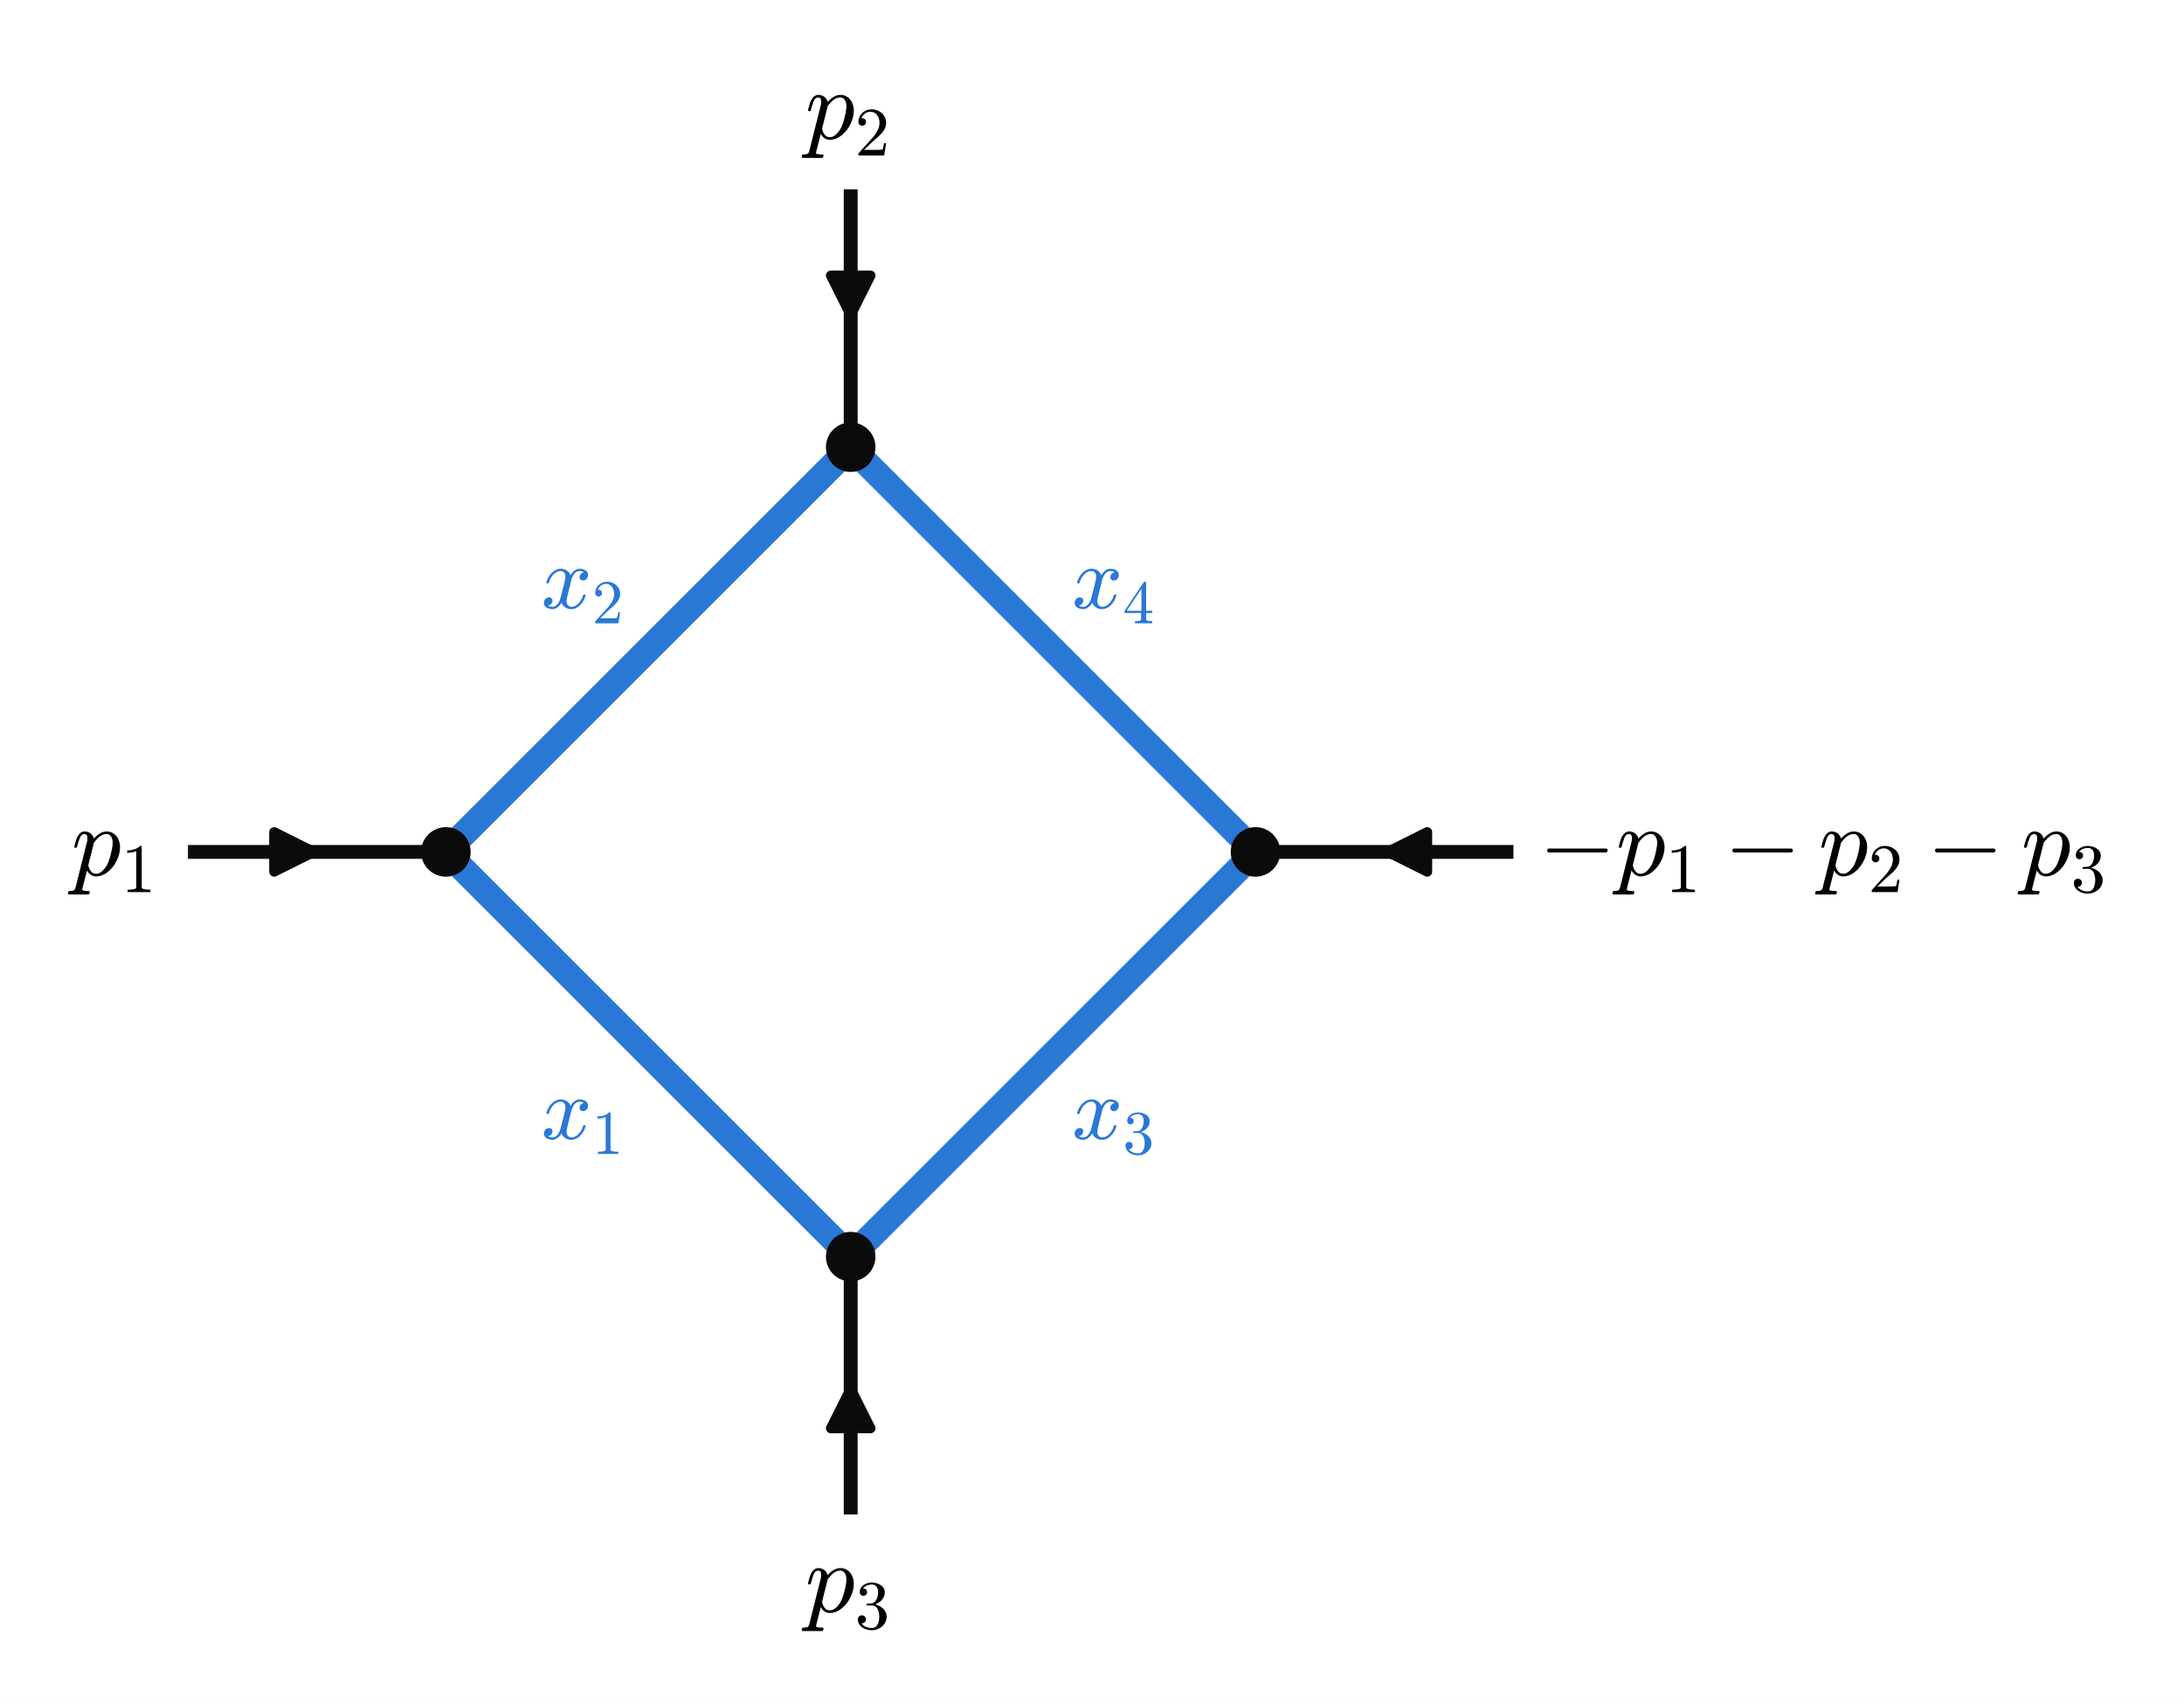
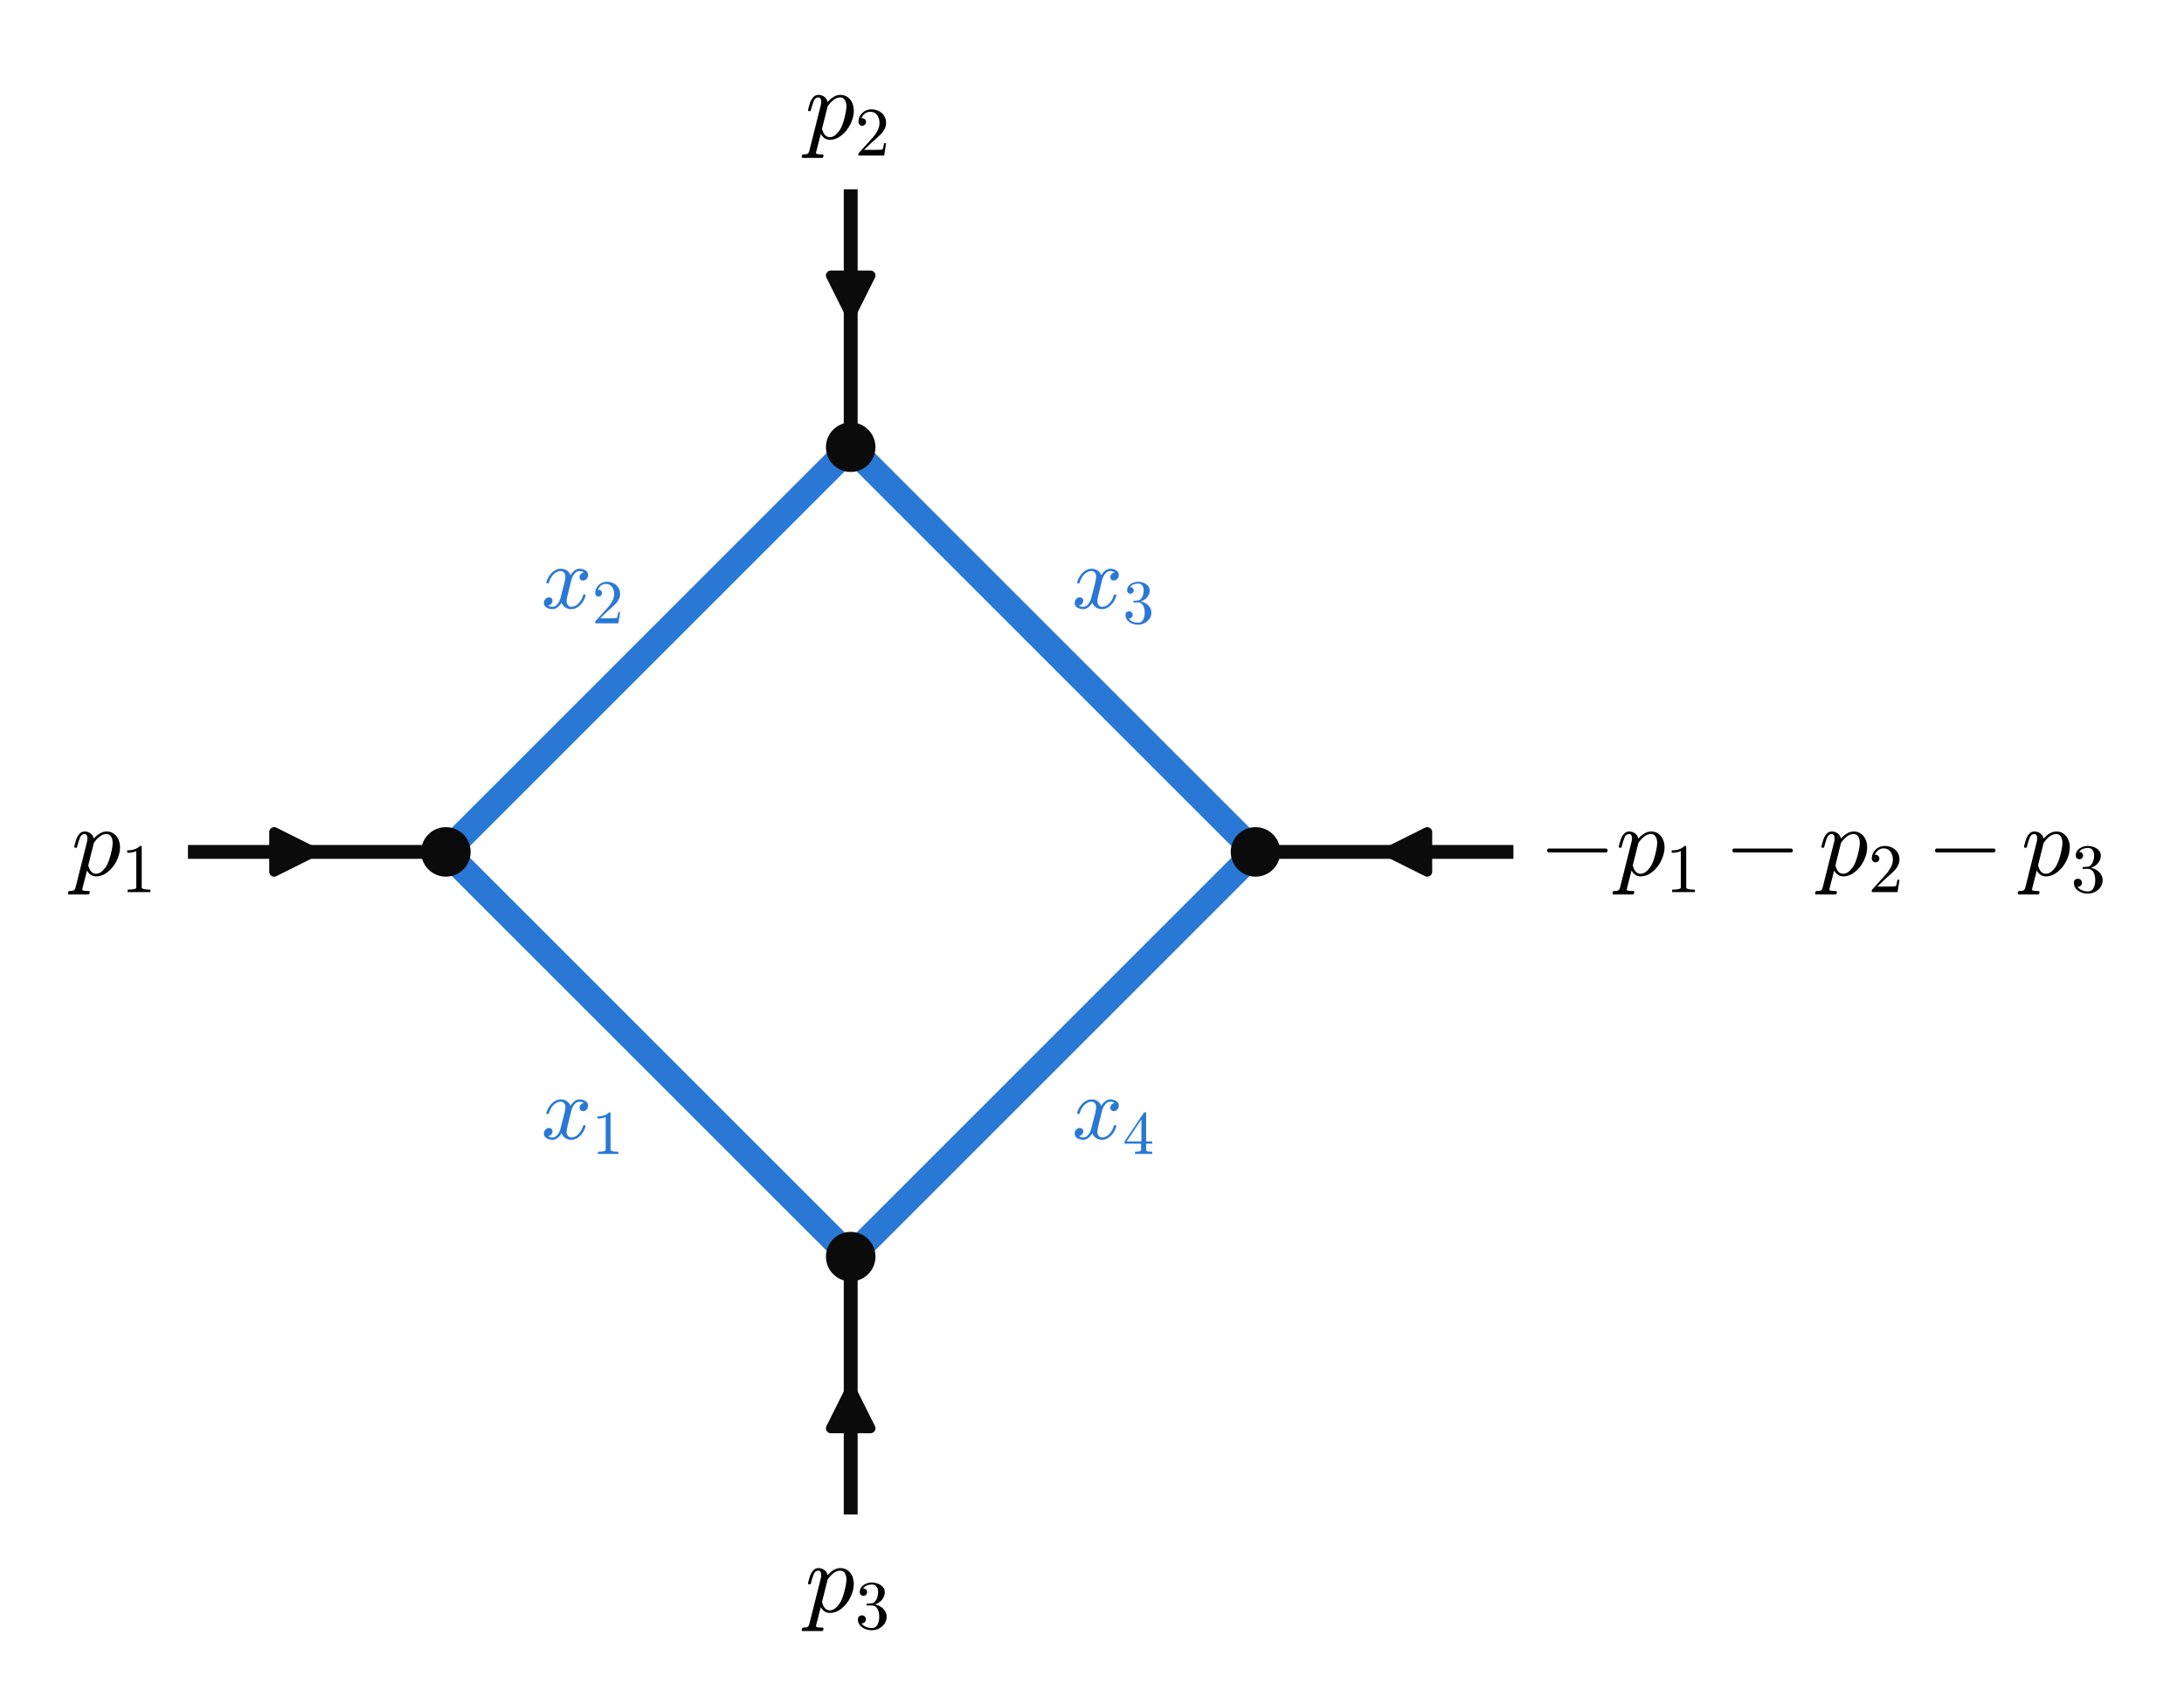
<svg xmlns="http://www.w3.org/2000/svg" xmlns:xlink="http://www.w3.org/1999/xlink" width="220.392pt" height="171.974pt" viewBox="0 0 220.392 171.974" version="1.1">
  <defs>
    <style type="text/css">*{stroke-linejoin: round; stroke-linecap: butt}</style>
  </defs>
  <g id="figure_1">
    <g id="patch_1">
      <path d="M 0 171.974  L 220.392 171.974  L 220.392 0  L 0 0  z " style="fill: #ffffff" />
    </g>
    <g id="axes_1">
      <g id="patch_2">
-         <path d="M 28.611 85.987  Q 30.698 85.987 31.667 85.987  " clip-path="url(#p7780bdc0dc)" style="fill: none; stroke: #0b0b0b; stroke-linecap: round" />
-         <path d="M 27.667 83.987  L 31.667 85.987  L 27.667 87.987  z " clip-path="url(#p7780bdc0dc)" style="fill: #0b0b0b; stroke: #0b0b0b; stroke-linecap: round" />
+         <path d="M 28.611 85.987  Q 30.698 85.987 31.667 85.987  " clip-path="url(#p9cc32f3781)" style="fill: none; stroke: #0b0b0b; stroke-linecap: round" />
+         <path d="M 27.667 83.987  L 31.667 85.987  L 27.667 87.987  z " clip-path="url(#p9cc32f3781)" style="fill: #0b0b0b; stroke: #0b0b0b; stroke-linecap: round" />
      </g>
      <g id="patch_3">
-         <path d="M 85.846 28.752  Q 85.846 30.839 85.846 31.808  " clip-path="url(#p7780bdc0dc)" style="fill: none; stroke: #0b0b0b; stroke-linecap: round" />
-         <path d="M 87.846 27.808  L 85.846 31.808  L 83.846 27.808  z " clip-path="url(#p7780bdc0dc)" style="fill: #0b0b0b; stroke: #0b0b0b; stroke-linecap: round" />
+         <path d="M 85.846 28.752  Q 85.846 30.839 85.846 31.808  " clip-path="url(#p9cc32f3781)" style="fill: none; stroke: #0b0b0b; stroke-linecap: round" />
+         <path d="M 87.846 27.808  L 85.846 31.808  L 83.846 27.808  z " clip-path="url(#p9cc32f3781)" style="fill: #0b0b0b; stroke: #0b0b0b; stroke-linecap: round" />
      </g>
      <g id="patch_4">
-         <path d="M 85.846 143.222  Q 85.846 141.135 85.846 140.166  " clip-path="url(#p7780bdc0dc)" style="fill: none; stroke: #0b0b0b; stroke-linecap: round" />
-         <path d="M 83.846 144.166  L 85.846 140.166  L 87.846 144.166  z " clip-path="url(#p7780bdc0dc)" style="fill: #0b0b0b; stroke: #0b0b0b; stroke-linecap: round" />
+         <path d="M 85.846 143.222  Q 85.846 141.135 85.846 140.166  " clip-path="url(#p9cc32f3781)" style="fill: none; stroke: #0b0b0b; stroke-linecap: round" />
+         <path d="M 83.846 144.166  L 85.846 140.166  L 87.846 144.166  z " clip-path="url(#p9cc32f3781)" style="fill: #0b0b0b; stroke: #0b0b0b; stroke-linecap: round" />
      </g>
      <g id="patch_5">
-         <path d="M 143.081 85.987  Q 140.994 85.987 140.025 85.987  " clip-path="url(#p7780bdc0dc)" style="fill: none; stroke: #0b0b0b; stroke-linecap: round" />
-         <path d="M 144.025 87.987  L 140.025 85.987  L 144.025 83.987  z " clip-path="url(#p7780bdc0dc)" style="fill: #0b0b0b; stroke: #0b0b0b; stroke-linecap: round" />
+         <path d="M 143.081 85.987  Q 140.994 85.987 140.025 85.987  " clip-path="url(#p9cc32f3781)" style="fill: none; stroke: #0b0b0b; stroke-linecap: round" />
+         <path d="M 144.025 87.987  L 140.025 85.987  L 144.025 83.987  z " clip-path="url(#p9cc32f3781)" style="fill: #0b0b0b; stroke: #0b0b0b; stroke-linecap: round" />
      </g>
      <g id="line2d_1">
-         <path d="M 44.995 85.987  L 45.688 86.679  L 46.38 87.372  L 47.073 88.064  L 47.765 88.757  L 48.457 89.449  L 49.15 90.141  L 49.842 90.834  L 50.534 91.526  L 51.227 92.218  L 51.919 92.911  L 52.612 93.603  L 53.304 94.296  L 53.996 94.988  L 54.689 95.68  L 55.381 96.373  L 56.073 97.065  L 56.766 97.758  L 57.458 98.45  L 58.151 99.142  L 58.843 99.835  L 59.535 100.527  L 60.228 101.219  L 60.92 101.912  L 61.613 102.604  L 62.305 103.297  L 62.997 103.989  L 63.69 104.681  L 64.382 105.374  L 65.074 106.066  L 65.767 106.758  L 66.459 107.451  L 67.152 108.143  L 67.844 108.836  L 68.536 109.528  L 69.229 110.22  L 69.921 110.913  L 70.613 111.605  L 71.306 112.298  L 71.998 112.99  L 72.691 113.682  L 73.383 114.375  L 74.075 115.067  L 74.768 115.759  L 75.46 116.452  L 76.153 117.144  L 76.845 117.837  L 77.537 118.529  L 78.23 119.221  L 78.922 119.914  L 79.614 120.606  L 80.307 121.298  L 80.999 121.991  L 81.692 122.683  L 82.384 123.376  L 83.076 124.068  L 83.769 124.76  L 84.461 125.453  L 85.154 126.145  L 85.846 126.838  " clip-path="url(#p7780bdc0dc)" style="fill: none; stroke: #2a78d6; stroke-width: 2.6; stroke-linecap: round" />
+         <path d="M 44.995 85.987  L 45.688 86.679  L 46.38 87.372  L 47.073 88.064  L 47.765 88.757  L 48.457 89.449  L 49.15 90.141  L 49.842 90.834  L 50.534 91.526  L 51.227 92.218  L 51.919 92.911  L 52.612 93.603  L 53.304 94.296  L 53.996 94.988  L 54.689 95.68  L 55.381 96.373  L 56.073 97.065  L 56.766 97.758  L 57.458 98.45  L 58.151 99.142  L 58.843 99.835  L 59.535 100.527  L 60.228 101.219  L 60.92 101.912  L 61.613 102.604  L 62.305 103.297  L 62.997 103.989  L 63.69 104.681  L 64.382 105.374  L 65.074 106.066  L 65.767 106.758  L 66.459 107.451  L 67.152 108.143  L 67.844 108.836  L 68.536 109.528  L 69.229 110.22  L 69.921 110.913  L 70.613 111.605  L 71.306 112.298  L 71.998 112.99  L 72.691 113.682  L 73.383 114.375  L 74.075 115.067  L 74.768 115.759  L 75.46 116.452  L 76.153 117.144  L 76.845 117.837  L 77.537 118.529  L 78.23 119.221  L 78.922 119.914  L 79.614 120.606  L 80.307 121.298  L 80.999 121.991  L 81.692 122.683  L 82.384 123.376  L 83.076 124.068  L 83.769 124.76  L 84.461 125.453  L 85.154 126.145  L 85.846 126.838  " clip-path="url(#p9cc32f3781)" style="fill: none; stroke: #2a78d6; stroke-width: 2.6; stroke-linecap: round" />
      </g>
      <g id="line2d_2">
-         <path d="M 85.846 45.136  L 85.154 45.829  L 84.461 46.521  L 83.769 47.214  L 83.076 47.906  L 82.384 48.598  L 81.692 49.291  L 80.999 49.983  L 80.307 50.676  L 79.614 51.368  L 78.922 52.06  L 78.23 52.753  L 77.537 53.445  L 76.845 54.137  L 76.153 54.83  L 75.46 55.522  L 74.768 56.215  L 74.075 56.907  L 73.383 57.599  L 72.691 58.292  L 71.998 58.984  L 71.306 59.677  L 70.613 60.369  L 69.921 61.061  L 69.229 61.754  L 68.536 62.446  L 67.844 63.138  L 67.152 63.831  L 66.459 64.523  L 65.767 65.216  L 65.074 65.908  L 64.382 66.6  L 63.69 67.293  L 62.997 67.985  L 62.305 68.677  L 61.613 69.37  L 60.92 70.062  L 60.228 70.755  L 59.535 71.447  L 58.843 72.139  L 58.151 72.832  L 57.458 73.524  L 56.766 74.217  L 56.073 74.909  L 55.381 75.601  L 54.689 76.294  L 53.996 76.986  L 53.304 77.678  L 52.612 78.371  L 51.919 79.063  L 51.227 79.756  L 50.534 80.448  L 49.842 81.14  L 49.15 81.833  L 48.457 82.525  L 47.765 83.217  L 47.073 83.91  L 46.38 84.602  L 45.688 85.295  L 44.995 85.987  " clip-path="url(#p7780bdc0dc)" style="fill: none; stroke: #2a78d6; stroke-width: 2.6; stroke-linecap: round" />
+         <path d="M 85.846 45.136  L 85.154 45.829  L 84.461 46.521  L 83.769 47.214  L 83.076 47.906  L 82.384 48.598  L 81.692 49.291  L 80.999 49.983  L 80.307 50.676  L 79.614 51.368  L 78.922 52.06  L 78.23 52.753  L 77.537 53.445  L 76.845 54.137  L 76.153 54.83  L 75.46 55.522  L 74.768 56.215  L 74.075 56.907  L 73.383 57.599  L 72.691 58.292  L 71.998 58.984  L 71.306 59.677  L 70.613 60.369  L 69.921 61.061  L 69.229 61.754  L 68.536 62.446  L 67.844 63.138  L 67.152 63.831  L 66.459 64.523  L 65.767 65.216  L 65.074 65.908  L 64.382 66.6  L 63.69 67.293  L 62.997 67.985  L 62.305 68.677  L 61.613 69.37  L 60.92 70.062  L 60.228 70.755  L 59.535 71.447  L 58.843 72.139  L 58.151 72.832  L 57.458 73.524  L 56.766 74.217  L 56.073 74.909  L 55.381 75.601  L 54.689 76.294  L 53.996 76.986  L 53.304 77.678  L 52.612 78.371  L 51.919 79.063  L 51.227 79.756  L 50.534 80.448  L 49.842 81.14  L 49.15 81.833  L 48.457 82.525  L 47.765 83.217  L 47.073 83.91  L 46.38 84.602  L 45.688 85.295  L 44.995 85.987  " clip-path="url(#p9cc32f3781)" style="fill: none; stroke: #2a78d6; stroke-width: 2.6; stroke-linecap: round" />
      </g>
      <g id="line2d_3">
-         <path d="M 126.696 85.987  L 126.004 86.679  L 125.312 87.372  L 124.619 88.064  L 123.927 88.757  L 123.235 89.449  L 122.542 90.141  L 121.85 90.834  L 121.157 91.526  L 120.465 92.218  L 119.773 92.911  L 119.08 93.603  L 118.388 94.296  L 117.695 94.988  L 117.003 95.68  L 116.311 96.373  L 115.618 97.065  L 114.926 97.758  L 114.234 98.45  L 113.541 99.142  L 112.849 99.835  L 112.156 100.527  L 111.464 101.219  L 110.772 101.912  L 110.079 102.604  L 109.387 103.297  L 108.694 103.989  L 108.002 104.681  L 107.31 105.374  L 106.617 106.066  L 105.925 106.758  L 105.233 107.451  L 104.54 108.143  L 103.848 108.836  L 103.155 109.528  L 102.463 110.22  L 101.771 110.913  L 101.078 111.605  L 100.386 112.298  L 99.694 112.99  L 99.001 113.682  L 98.309 114.375  L 97.616 115.067  L 96.924 115.759  L 96.232 116.452  L 95.539 117.144  L 94.847 117.837  L 94.154 118.529  L 93.462 119.221  L 92.77 119.914  L 92.077 120.606  L 91.385 121.298  L 90.693 121.991  L 90 122.683  L 89.308 123.376  L 88.615 124.068  L 87.923 124.76  L 87.231 125.453  L 86.538 126.145  L 85.846 126.838  " clip-path="url(#p7780bdc0dc)" style="fill: none; stroke: #2a78d6; stroke-width: 2.6; stroke-linecap: round" />
+         <path d="M 85.846 45.136  L 86.538 45.829  L 87.231 46.521  L 87.923 47.214  L 88.615 47.906  L 89.308 48.598  L 90 49.291  L 90.693 49.983  L 91.385 50.676  L 92.077 51.368  L 92.77 52.06  L 93.462 52.753  L 94.154 53.445  L 94.847 54.137  L 95.539 54.83  L 96.232 55.522  L 96.924 56.215  L 97.616 56.907  L 98.309 57.599  L 99.001 58.292  L 99.694 58.984  L 100.386 59.677  L 101.078 60.369  L 101.771 61.061  L 102.463 61.754  L 103.155 62.446  L 103.848 63.138  L 104.54 63.831  L 105.233 64.523  L 105.925 65.216  L 106.617 65.908  L 107.31 66.6  L 108.002 67.293  L 108.694 67.985  L 109.387 68.677  L 110.079 69.37  L 110.772 70.062  L 111.464 70.755  L 112.156 71.447  L 112.849 72.139  L 113.541 72.832  L 114.234 73.524  L 114.926 74.217  L 115.618 74.909  L 116.311 75.601  L 117.003 76.294  L 117.695 76.986  L 118.388 77.678  L 119.08 78.371  L 119.773 79.063  L 120.465 79.756  L 121.157 80.448  L 121.85 81.14  L 122.542 81.833  L 123.235 82.525  L 123.927 83.217  L 124.619 83.91  L 125.312 84.602  L 126.004 85.295  L 126.696 85.987  " clip-path="url(#p9cc32f3781)" style="fill: none; stroke: #2a78d6; stroke-width: 2.6; stroke-linecap: round" />
      </g>
      <g id="line2d_4">
-         <path d="M 85.846 45.136  L 86.538 45.829  L 87.231 46.521  L 87.923 47.214  L 88.615 47.906  L 89.308 48.598  L 90 49.291  L 90.693 49.983  L 91.385 50.676  L 92.077 51.368  L 92.77 52.06  L 93.462 52.753  L 94.154 53.445  L 94.847 54.137  L 95.539 54.83  L 96.232 55.522  L 96.924 56.215  L 97.616 56.907  L 98.309 57.599  L 99.001 58.292  L 99.694 58.984  L 100.386 59.677  L 101.078 60.369  L 101.771 61.061  L 102.463 61.754  L 103.155 62.446  L 103.848 63.138  L 104.54 63.831  L 105.233 64.523  L 105.925 65.216  L 106.617 65.908  L 107.31 66.6  L 108.002 67.293  L 108.694 67.985  L 109.387 68.677  L 110.079 69.37  L 110.772 70.062  L 111.464 70.755  L 112.156 71.447  L 112.849 72.139  L 113.541 72.832  L 114.234 73.524  L 114.926 74.217  L 115.618 74.909  L 116.311 75.601  L 117.003 76.294  L 117.695 76.986  L 118.388 77.678  L 119.08 78.371  L 119.773 79.063  L 120.465 79.756  L 121.157 80.448  L 121.85 81.14  L 122.542 81.833  L 123.235 82.525  L 123.927 83.217  L 124.619 83.91  L 125.312 84.602  L 126.004 85.295  L 126.696 85.987  " clip-path="url(#p7780bdc0dc)" style="fill: none; stroke: #2a78d6; stroke-width: 2.6; stroke-linecap: round" />
+         <path d="M 126.696 85.987  L 126.004 86.679  L 125.312 87.372  L 124.619 88.064  L 123.927 88.757  L 123.235 89.449  L 122.542 90.141  L 121.85 90.834  L 121.157 91.526  L 120.465 92.218  L 119.773 92.911  L 119.08 93.603  L 118.388 94.296  L 117.695 94.988  L 117.003 95.68  L 116.311 96.373  L 115.618 97.065  L 114.926 97.758  L 114.234 98.45  L 113.541 99.142  L 112.849 99.835  L 112.156 100.527  L 111.464 101.219  L 110.772 101.912  L 110.079 102.604  L 109.387 103.297  L 108.694 103.989  L 108.002 104.681  L 107.31 105.374  L 106.617 106.066  L 105.925 106.758  L 105.233 107.451  L 104.54 108.143  L 103.848 108.836  L 103.155 109.528  L 102.463 110.22  L 101.771 110.913  L 101.078 111.605  L 100.386 112.298  L 99.694 112.99  L 99.001 113.682  L 98.309 114.375  L 97.616 115.067  L 96.924 115.759  L 96.232 116.452  L 95.539 117.144  L 94.847 117.837  L 94.154 118.529  L 93.462 119.221  L 92.77 119.914  L 92.077 120.606  L 91.385 121.298  L 90.693 121.991  L 90 122.683  L 89.308 123.376  L 88.615 124.068  L 87.923 124.76  L 87.231 125.453  L 86.538 126.145  L 85.846 126.838  " clip-path="url(#p9cc32f3781)" style="fill: none; stroke: #2a78d6; stroke-width: 2.6; stroke-linecap: round" />
      </g>
      <g id="line2d_5">
-         <path d="M 44.995 85.987  L 19.668 85.987  " clip-path="url(#p7780bdc0dc)" style="fill: none; stroke: #0b0b0b; stroke-width: 1.4; stroke-linecap: square" />
+         <path d="M 44.995 85.987  L 19.668 85.987  " clip-path="url(#p9cc32f3781)" style="fill: none; stroke: #0b0b0b; stroke-width: 1.4; stroke-linecap: square" />
      </g>
      <g id="line2d_6">
-         <path d="M 85.846 45.136  L 85.846 19.809  " clip-path="url(#p7780bdc0dc)" style="fill: none; stroke: #0b0b0b; stroke-width: 1.4; stroke-linecap: square" />
+         <path d="M 85.846 45.136  L 85.846 19.809  " clip-path="url(#p9cc32f3781)" style="fill: none; stroke: #0b0b0b; stroke-width: 1.4; stroke-linecap: square" />
      </g>
      <g id="line2d_7">
-         <path d="M 85.846 126.838  L 85.846 152.165  " clip-path="url(#p7780bdc0dc)" style="fill: none; stroke: #0b0b0b; stroke-width: 1.4; stroke-linecap: square" />
+         <path d="M 85.846 126.838  L 85.846 152.165  " clip-path="url(#p9cc32f3781)" style="fill: none; stroke: #0b0b0b; stroke-width: 1.4; stroke-linecap: square" />
      </g>
      <g id="line2d_8">
-         <path d="M 126.696 85.987  L 152.024 85.987  " clip-path="url(#p7780bdc0dc)" style="fill: none; stroke: #0b0b0b; stroke-width: 1.4; stroke-linecap: square" />
+         <path d="M 126.696 85.987  L 152.024 85.987  " clip-path="url(#p9cc32f3781)" style="fill: none; stroke: #0b0b0b; stroke-width: 1.4; stroke-linecap: square" />
      </g>
      <g id="text_1">
        <g style="fill: #2a78d6" transform="translate(54.61078 115.0171) scale(0.09 -0.09)">
          <defs>
            <path id="Cmmi10-78" d="M 500 184  Q 613 97 819 97  Q 1019 97 1172 289  Q 1325 481 1381 709  L 1672 1844  Q 1741 2153 1741 2266  Q 1741 2425 1652 2544  Q 1563 2663 1403 2663  Q 1200 2663 1022 2536  Q 844 2409 722 2214  Q 600 2019 550 1819  Q 538 1778 500 1778  L 422 1778  Q 372 1778 372 1838  L 372 1856  Q 434 2094 584 2320  Q 734 2547 951 2687  Q 1169 2828 1416 2828  Q 1650 2828 1839 2703  Q 2028 2578 2106 2363  Q 2216 2559 2386 2693  Q 2556 2828 2759 2828  Q 2897 2828 3040 2779  Q 3184 2731 3275 2631  Q 3366 2531 3366 2381  Q 3366 2219 3261 2101  Q 3156 1984 2994 1984  Q 2891 1984 2822 2050  Q 2753 2116 2753 2216  Q 2753 2350 2845 2451  Q 2938 2553 3066 2572  Q 2950 2663 2747 2663  Q 2541 2663 2389 2472  Q 2238 2281 2175 2047  L 1894 916  Q 1825 659 1825 494  Q 1825 331 1917 214  Q 2009 97 2163 97  Q 2463 97 2698 361  Q 2934 625 3009 941  Q 3022 978 3059 978  L 3138 978  Q 3163 978 3178 961  Q 3194 944 3194 922  Q 3194 916 3188 903  Q 3097 522 2806 225  Q 2516 -72 2150 -72  Q 1916 -72 1727 54  Q 1538 181 1459 397  Q 1359 209 1182 68  Q 1006 -72 806 -72  Q 669 -72 523 -23  Q 378 25 287 125  Q 197 225 197 378  Q 197 528 301 651  Q 406 775 563 775  Q 669 775 741 711  Q 813 647 813 544  Q 813 409 723 309  Q 634 209 500 184  z " transform="scale(0.015625)" />
            <path id="Cmr10-31" d="M 594 0  L 594 225  Q 1394 225 1394 428  L 1394 3788  Q 1063 3628 556 3628  L 556 3853  Q 1341 3853 1741 4263  L 1831 4263  Q 1853 4263 1873 4245  Q 1894 4228 1894 4206  L 1894 428  Q 1894 225 2694 225  L 2694 0  L 594 0  z " transform="scale(0.015625)" />
          </defs>
          <use xlink:href="#Cmmi10-78" transform="translate(0 0.8125)" />
          <use xlink:href="#Cmr10-31" transform="translate(57.08008 -16.19375) scale(0.7)" />
        </g>
      </g>
      <g id="text_2">
        <g style="fill: #2a78d6" transform="translate(54.61078 61.45691) scale(0.09 -0.09)">
          <defs>
            <path id="Cmr10-32" d="M 319 0  L 319 172  Q 319 188 331 206  L 1325 1306  Q 1550 1550 1690 1715  Q 1831 1881 1968 2097  Q 2106 2313 2186 2536  Q 2266 2759 2266 3009  Q 2266 3272 2169 3511  Q 2072 3750 1880 3894  Q 1688 4038 1416 4038  Q 1138 4038 916 3870  Q 694 3703 603 3438  Q 628 3444 672 3444  Q 816 3444 917 3347  Q 1019 3250 1019 3097  Q 1019 2950 917 2848  Q 816 2747 672 2747  Q 522 2747 420 2851  Q 319 2956 319 3097  Q 319 3338 409 3548  Q 500 3759 670 3923  Q 841 4088 1055 4175  Q 1269 4263 1509 4263  Q 1875 4263 2190 4108  Q 2506 3953 2690 3670  Q 2875 3388 2875 3009  Q 2875 2731 2753 2481  Q 2631 2231 2440 2026  Q 2250 1822 1953 1562  Q 1656 1303 1563 1216  L 838 519  L 1453 519  Q 1906 519 2211 526  Q 2516 534 2534 550  Q 2609 631 2688 1141  L 2875 1141  L 2694 0  L 319 0  z " transform="scale(0.015625)" />
          </defs>
          <use xlink:href="#Cmmi10-78" transform="translate(0 0.8125)" />
          <use xlink:href="#Cmr10-32" transform="translate(57.08008 -16.19375) scale(0.7)" />
        </g>
      </g>
      <g id="text_3">
-         <g style="fill: #2a78d6" transform="translate(108.171 115.0171) scale(0.09 -0.09)">
+         <g style="fill: #2a78d6" transform="translate(108.171 61.45691) scale(0.09 -0.09)">
          <defs>
            <path id="Cmr10-33" d="M 609 494  Q 759 275 1012 169  Q 1266 63 1556 63  Q 1928 63 2084 380  Q 2241 697 2241 1100  Q 2241 1281 2208 1462  Q 2175 1644 2097 1800  Q 2019 1956 1883 2050  Q 1747 2144 1550 2144  L 1125 2144  Q 1069 2144 1069 2203  L 1069 2259  Q 1069 2309 1125 2309  L 1478 2338  Q 1703 2338 1851 2506  Q 2000 2675 2069 2917  Q 2138 3159 2138 3378  Q 2138 3684 1994 3881  Q 1850 4078 1556 4078  Q 1313 4078 1091 3986  Q 869 3894 738 3706  Q 750 3709 759 3711  Q 769 3713 781 3713  Q 925 3713 1022 3613  Q 1119 3513 1119 3372  Q 1119 3234 1022 3134  Q 925 3034 781 3034  Q 641 3034 541 3134  Q 441 3234 441 3372  Q 441 3647 606 3850  Q 772 4053 1033 4158  Q 1294 4263 1556 4263  Q 1750 4263 1965 4205  Q 2181 4147 2356 4039  Q 2531 3931 2642 3762  Q 2753 3594 2753 3378  Q 2753 3109 2633 2881  Q 2513 2653 2303 2487  Q 2094 2322 1844 2241  Q 2122 2188 2372 2031  Q 2622 1875 2773 1631  Q 2925 1388 2925 1106  Q 2925 753 2731 467  Q 2538 181 2222 20  Q 1906 -141 1556 -141  Q 1256 -141 954 -26  Q 653 88 461 316  Q 269 544 269 863  Q 269 1022 375 1128  Q 481 1234 641 1234  Q 744 1234 830 1186  Q 916 1138 964 1050  Q 1013 963 1013 863  Q 1013 706 903 600  Q 794 494 641 494  L 609 494  z " transform="scale(0.015625)" />
          </defs>
          <use xlink:href="#Cmmi10-78" transform="translate(0 0.8125)" />
          <use xlink:href="#Cmr10-33" transform="translate(57.08008 -16.19375) scale(0.7)" />
        </g>
      </g>
      <g id="text_4">
-         <g style="fill: #2a78d6" transform="translate(108.171 61.45691) scale(0.09 -0.09)">
+         <g style="fill: #2a78d6" transform="translate(108.171 115.0171) scale(0.09 -0.09)">
          <defs>
            <path id="Cmr10-34" d="M 178 1056  L 178 1281  L 2156 4231  Q 2178 4263 2222 4263  L 2316 4263  Q 2388 4263 2388 4191  L 2388 1281  L 3016 1281  L 3016 1056  L 2388 1056  L 2388 428  Q 2388 297 2575 261  Q 2763 225 3009 225  L 3009 0  L 1247 0  L 1247 225  Q 1494 225 1681 261  Q 1869 297 1869 428  L 1869 1056  L 178 1056  z M 391 1281  L 1906 1281  L 1906 3547  L 391 1281  z " transform="scale(0.015625)" />
          </defs>
          <use xlink:href="#Cmmi10-78" transform="translate(0 0.8125)" />
          <use xlink:href="#Cmr10-34" transform="translate(57.08008 -16.19375) scale(0.7)" />
        </g>
      </g>
      <g id="text_5">
        <g transform="translate(7.2 88.42608) scale(0.1 -0.1)">
          <defs>
            <path id="Cmmi10-70" d="M -159 -1241  Q -219 -1241 -219 -1159  Q -197 -1019 -134 -1019  Q 66 -1019 145 -983  Q 225 -947 269 -800  L 991 2081  Q 1038 2200 1038 2388  Q 1038 2663 850 2663  Q 650 2663 553 2423  Q 456 2184 366 1819  Q 366 1778 313 1778  L 238 1778  Q 222 1778 203 1801  Q 184 1825 184 1844  Q 253 2122 317 2315  Q 381 2509 517 2668  Q 653 2828 856 2828  Q 1075 2828 1240 2704  Q 1406 2581 1453 2369  Q 1628 2572 1840 2700  Q 2053 2828 2278 2828  Q 2547 2828 2745 2684  Q 2944 2541 3044 2308  Q 3144 2075 3144 1806  Q 3144 1394 2933 953  Q 2722 513 2361 220  Q 2000 -72 1588 -72  Q 1400 -72 1248 34  Q 1097 141 1013 313  L 722 -825  Q 706 -919 703 -934  Q 703 -1019 1125 -1019  Q 1191 -1019 1191 -1100  Q 1169 -1184 1155 -1212  Q 1141 -1241 1081 -1241  L -159 -1241  z M 1594 97  Q 1816 97 2006 280  Q 2197 463 2316 691  Q 2403 863 2479 1111  Q 2556 1359 2612 1640  Q 2669 1922 2669 2088  Q 2669 2234 2630 2362  Q 2591 2491 2502 2577  Q 2413 2663 2266 2663  Q 2031 2663 1823 2495  Q 1616 2328 1447 2081  L 1447 2059  L 1094 647  Q 1138 419 1263 258  Q 1388 97 1594 97  z " transform="scale(0.015625)" />
          </defs>
          <use xlink:href="#Cmmi10-70" transform="translate(0 0.8125)" />
          <use xlink:href="#Cmr10-31" transform="translate(50.29297 -16.19375) scale(0.7)" />
        </g>
      </g>
      <g id="text_6">
        <g transform="translate(81.2459 14.07812) scale(0.1 -0.1)">
          <use xlink:href="#Cmmi10-70" transform="translate(0 0.8125)" />
          <use xlink:href="#Cmr10-32" transform="translate(50.29297 -16.19375) scale(0.7)" />
        </g>
      </g>
      <g id="text_7">
        <g transform="translate(81.2459 162.774) scale(0.1 -0.1)">
          <use xlink:href="#Cmmi10-70" transform="translate(0 0.8125)" />
          <use xlink:href="#Cmr10-33" transform="translate(50.29297 -16.19375) scale(0.7)" />
        </g>
      </g>
      <g id="text_8">
        <g transform="translate(155.2918 88.42608) scale(0.1 -0.1)">
          <defs>
            <path id="Cmsy10-a1" d="M 653 1472  Q 600 1472 565 1512  Q 531 1553 531 1600  Q 531 1647 565 1687  Q 600 1728 653 1728  L 4325 1728  Q 4375 1728 4408 1687  Q 4441 1647 4441 1600  Q 4441 1553 4408 1512  Q 4375 1472 4325 1472  L 653 1472  z " transform="scale(0.015625)" />
          </defs>
          <use xlink:href="#Cmsy10-a1" transform="translate(0 0.8125)" />
          <use xlink:href="#Cmmi10-70" transform="translate(77.68555 0.8125)" />
          <use xlink:href="#Cmr10-31" transform="translate(127.9785 -16.19375) scale(0.7)" />
          <use xlink:href="#Cmsy10-a1" transform="translate(186.9145 0.8125)" />
          <use xlink:href="#Cmmi10-70" transform="translate(282.1586 0.8125)" />
          <use xlink:href="#Cmr10-32" transform="translate(332.4516 -16.19375) scale(0.7)" />
          <use xlink:href="#Cmsy10-a1" transform="translate(391.3875 0.8125)" />
          <use xlink:href="#Cmmi10-70" transform="translate(486.6316 0.8125)" />
          <use xlink:href="#Cmr10-33" transform="translate(536.9246 -16.19375) scale(0.7)" />
        </g>
      </g>
      <g id="line2d_9">
        <defs>
-           <path id="m7ab0a3ff3b" d="M 0 2  C 0.53 2 1.039 1.789 1.414 1.414  C 1.789 1.039 2 0.53 2 0  C 2 -0.53 1.789 -1.039 1.414 -1.414  C 1.039 -1.789 0.53 -2 0 -2  C -0.53 -2 -1.039 -1.789 -1.414 -1.414  C -1.789 -1.039 -2 -0.53 -2 0  C -2 0.53 -1.789 1.039 -1.414 1.414  C -1.039 1.789 -0.53 2 0 2  z " style="stroke: #0b0b0b" />
+           <path id="m5dde217bac" d="M 0 2  C 0.53 2 1.039 1.789 1.414 1.414  C 1.789 1.039 2 0.53 2 0  C 2 -0.53 1.789 -1.039 1.414 -1.414  C 1.039 -1.789 0.53 -2 0 -2  C -0.53 -2 -1.039 -1.789 -1.414 -1.414  C -1.789 -1.039 -2 -0.53 -2 0  C -2 0.53 -1.789 1.039 -1.414 1.414  C -1.039 1.789 -0.53 2 0 2  z " style="stroke: #0b0b0b" />
        </defs>
-         <g clip-path="url(#p7780bdc0dc)">
-           <use xlink:href="#m7ab0a3ff3b" x="44.995" y="85.987" style="fill: #0b0b0b; stroke: #0b0b0b" />
+         <g clip-path="url(#p9cc32f3781)">
+           <use xlink:href="#m5dde217bac" x="44.995" y="85.987" style="fill: #0b0b0b; stroke: #0b0b0b" />
        </g>
      </g>
      <g id="line2d_10">
-         <g clip-path="url(#p7780bdc0dc)">
-           <use xlink:href="#m7ab0a3ff3b" x="85.846" y="45.136" style="fill: #0b0b0b; stroke: #0b0b0b" />
+         <g clip-path="url(#p9cc32f3781)">
+           <use xlink:href="#m5dde217bac" x="85.846" y="45.136" style="fill: #0b0b0b; stroke: #0b0b0b" />
        </g>
      </g>
      <g id="line2d_11">
-         <g clip-path="url(#p7780bdc0dc)">
-           <use xlink:href="#m7ab0a3ff3b" x="126.696" y="85.987" style="fill: #0b0b0b; stroke: #0b0b0b" />
+         <g clip-path="url(#p9cc32f3781)">
+           <use xlink:href="#m5dde217bac" x="126.696" y="85.987" style="fill: #0b0b0b; stroke: #0b0b0b" />
        </g>
      </g>
      <g id="line2d_12">
-         <g clip-path="url(#p7780bdc0dc)">
-           <use xlink:href="#m7ab0a3ff3b" x="85.846" y="126.838" style="fill: #0b0b0b; stroke: #0b0b0b" />
+         <g clip-path="url(#p9cc32f3781)">
+           <use xlink:href="#m5dde217bac" x="85.846" y="126.838" style="fill: #0b0b0b; stroke: #0b0b0b" />
        </g>
      </g>
    </g>
  </g>
  <defs>
-     <clipPath id="p7780bdc0dc">
+     <clipPath id="p9cc32f3781">
      <rect x="8.23" y="8.371" width="155.232" height="155.232" />
    </clipPath>
  </defs>
</svg>
